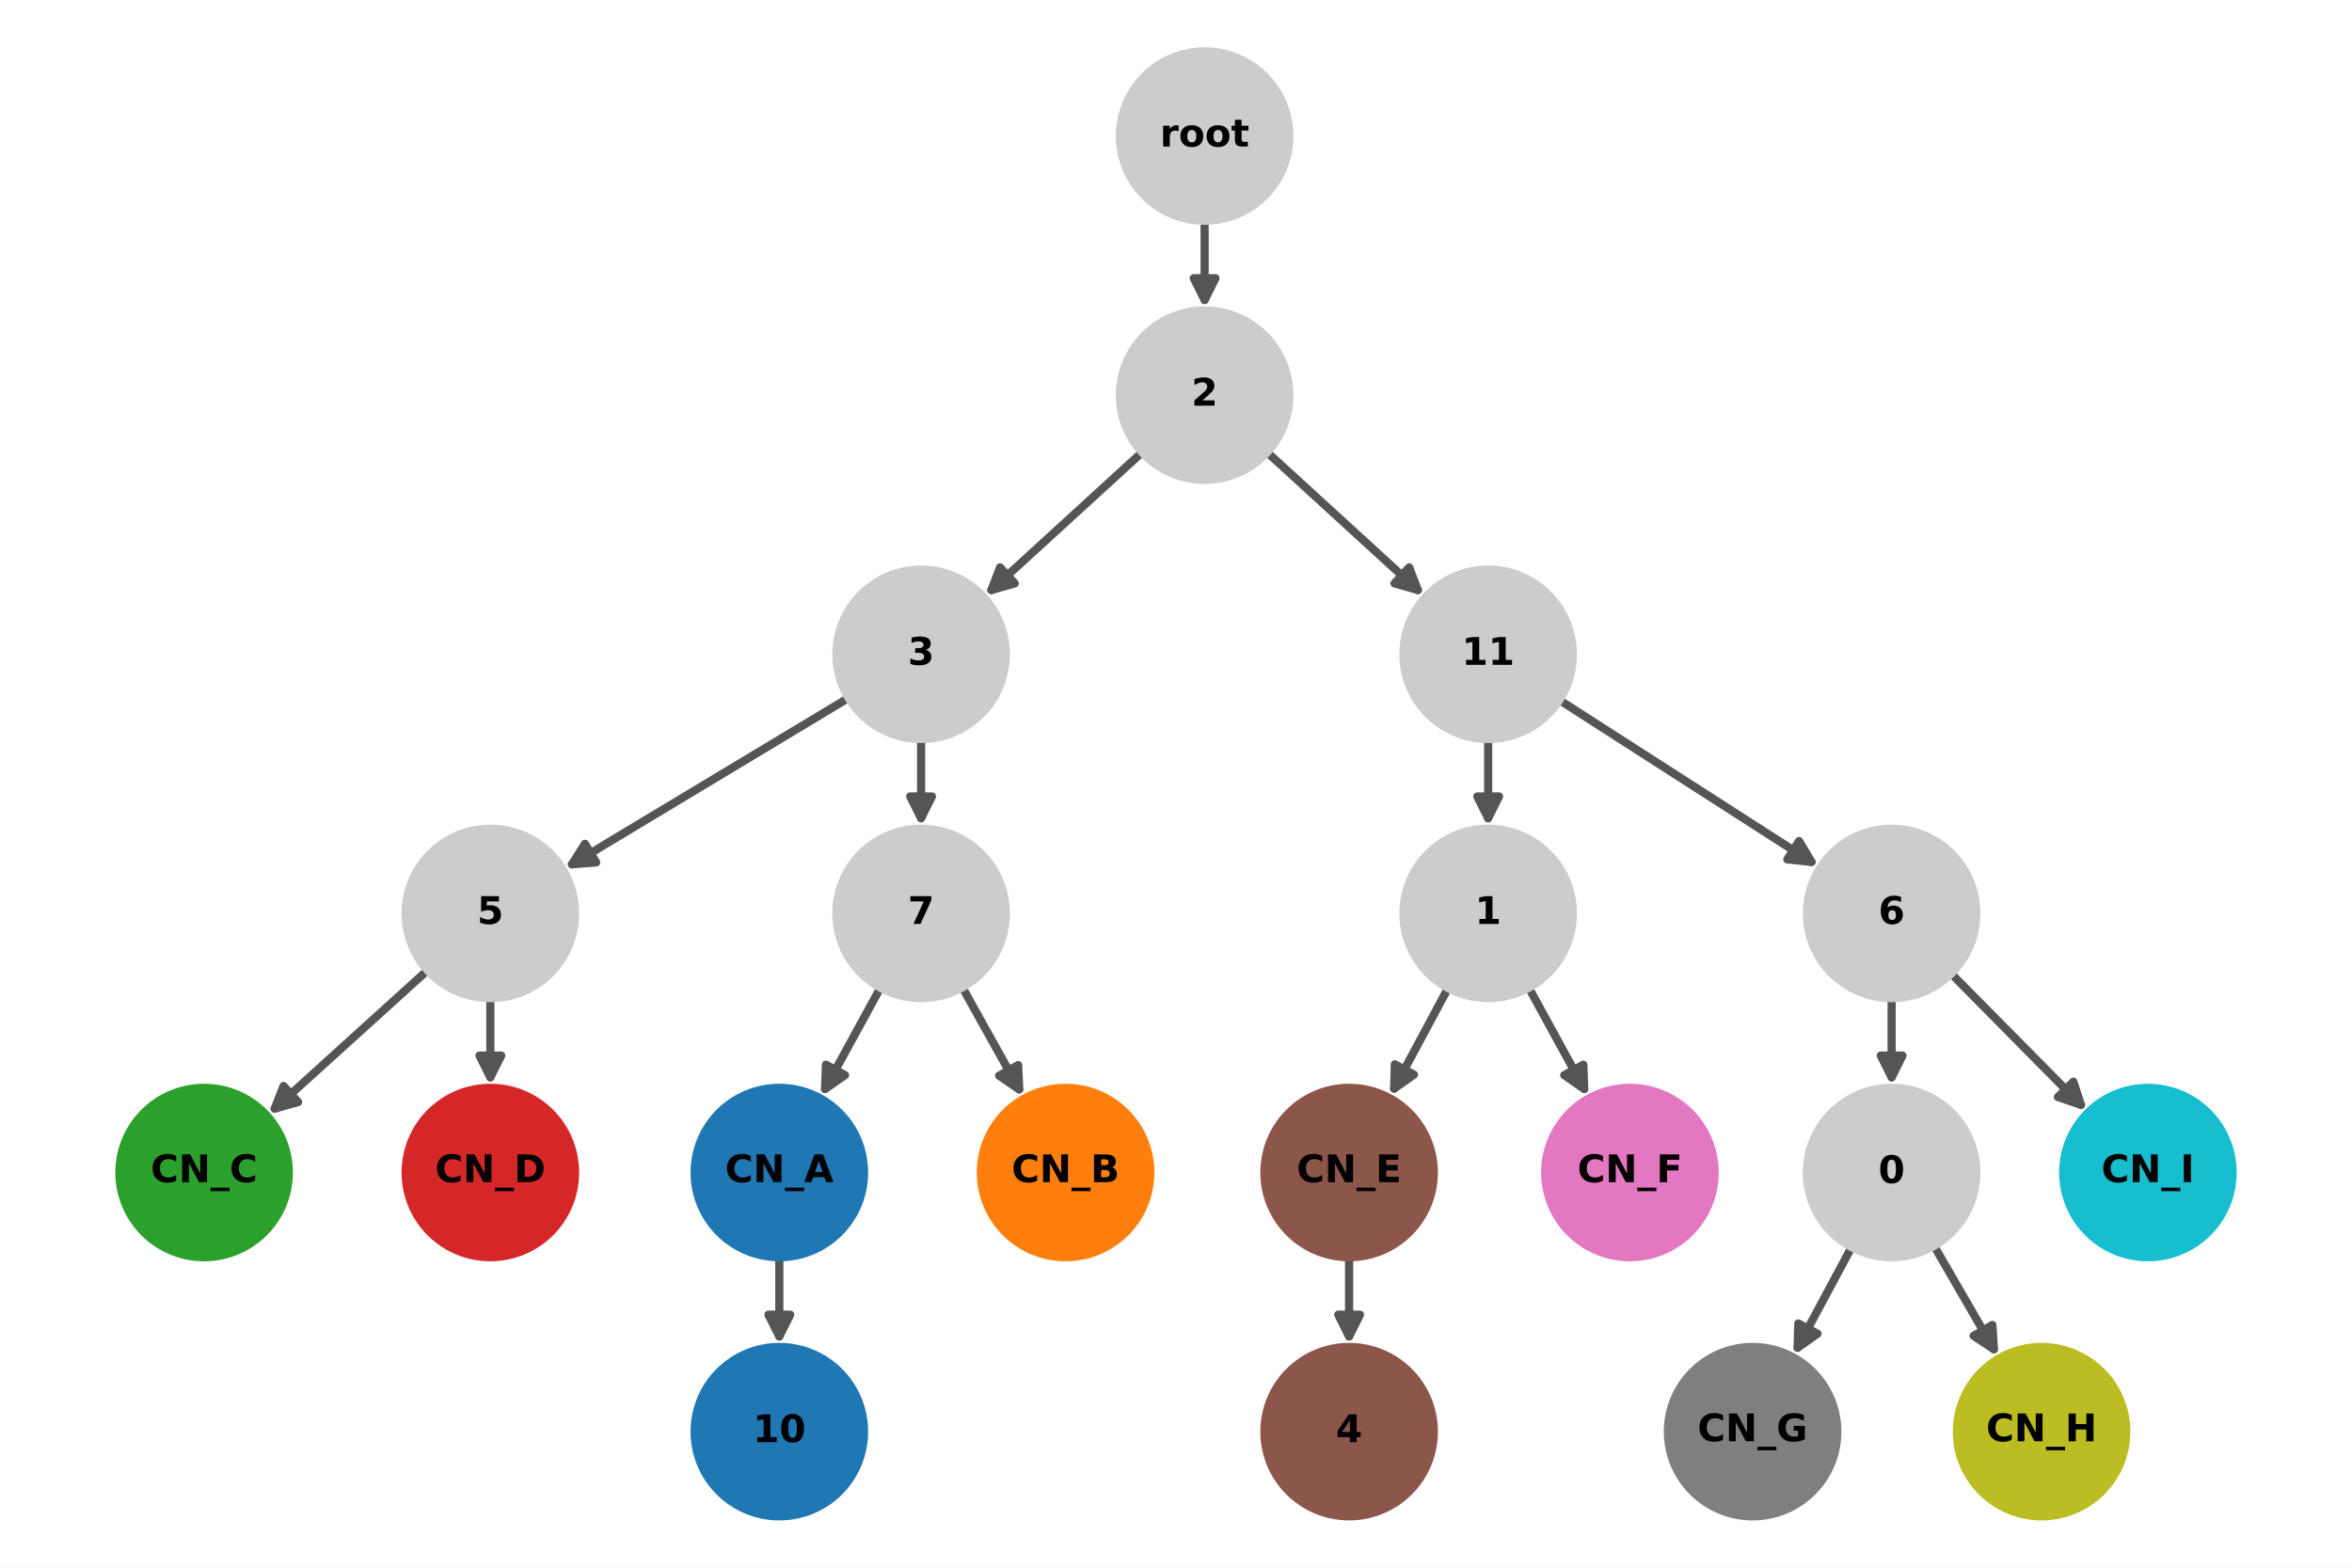
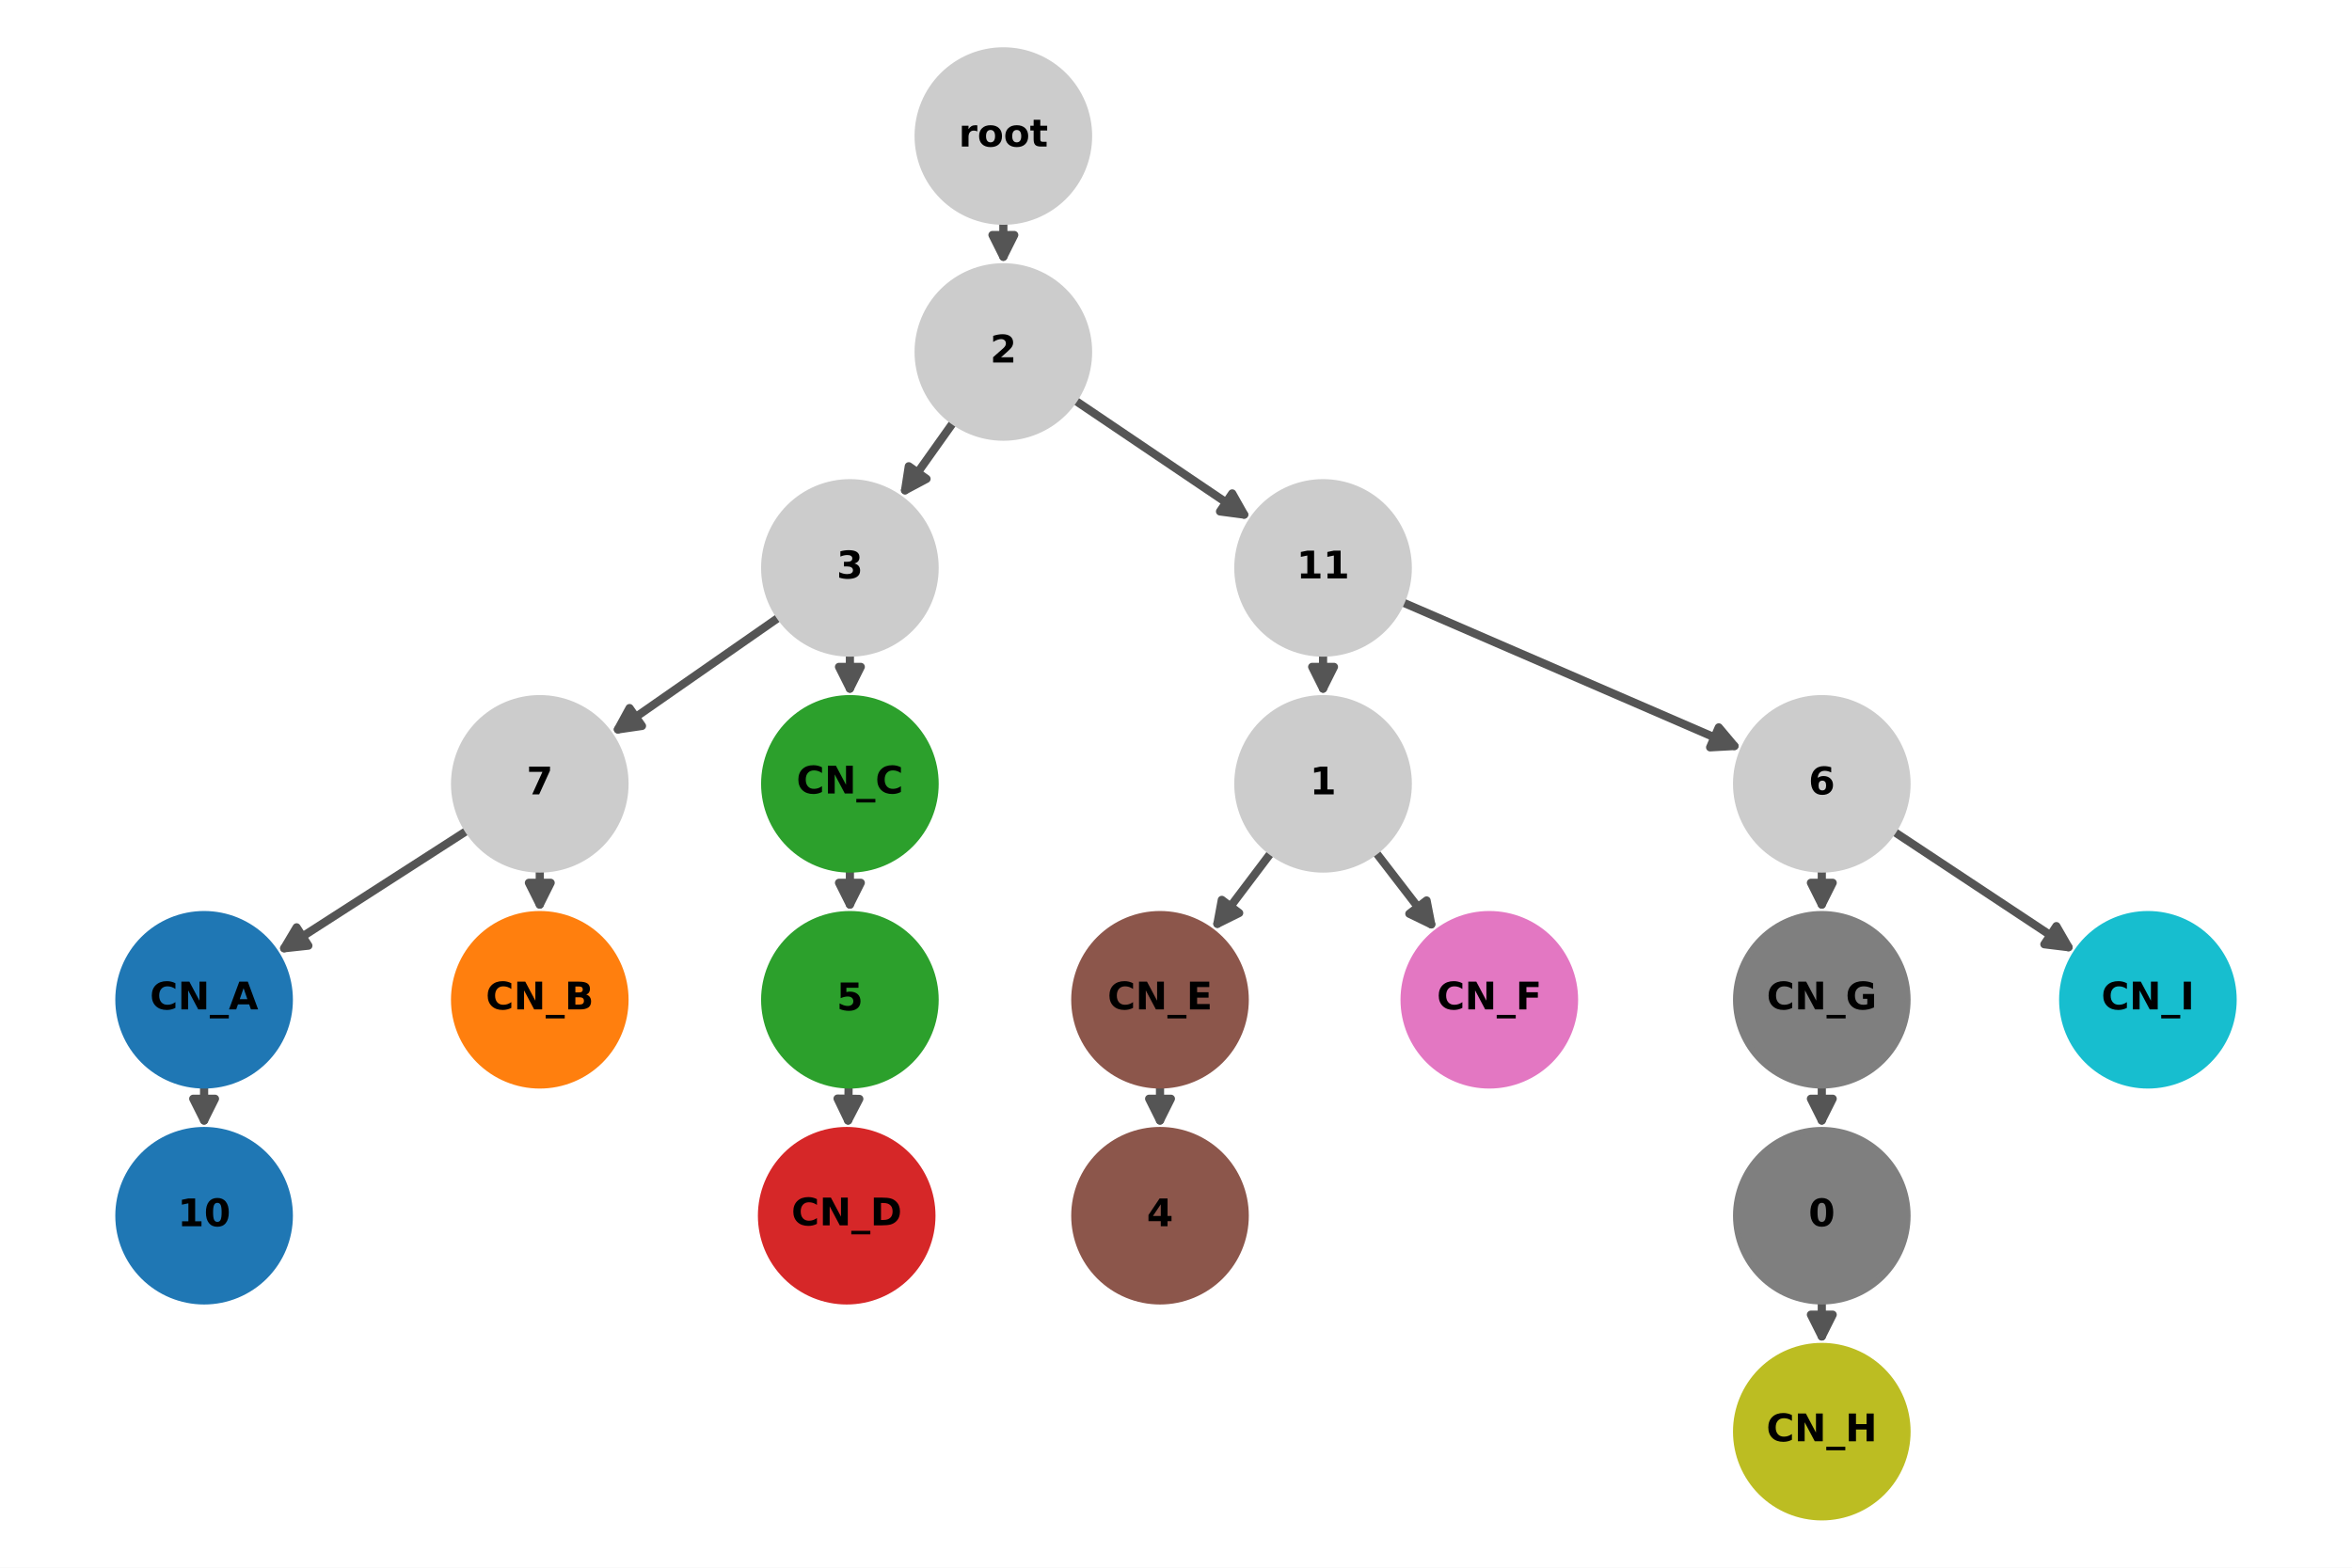
<svg xmlns="http://www.w3.org/2000/svg" xmlns:xlink="http://www.w3.org/1999/xlink" width="432pt" height="288pt" viewBox="0 0 432 288" version="1.1">
  <defs>
    <style type="text/css">*{stroke-linejoin: round; stroke-linecap: butt}</style>
  </defs>
  <g id="figure_1">
    <g id="patch_1">
      <path d="M 0 288  L 432 288  L 432 0  L 0 0  z " style="fill: #ffffff" />
    </g>
    <g id="axes_1">
      <g id="patch_2">
-         <path d="M 221.257 40.8  Q 221.257 48.794 221.257 55.11  " clip-path="url(#p1900abfa99)" style="fill: none; stroke: #555555; stroke-width: 1.5; stroke-linecap: round" />
-         <path d="M 223.257 51.11  L 221.257 55.11  L 219.257 51.11  z " clip-path="url(#p1900abfa99)" style="fill: #555555; stroke: #555555; stroke-width: 1.5; stroke-linecap: round" />
+         <path d="M 184.289 40.802  Q 184.289 44.826 184.289 47.172  " clip-path="url(#p6fdb63b51f)" style="fill: none; stroke: #555555; stroke-width: 1.5; stroke-linecap: round" />
+         <path d="M 186.289 43.172  L 184.289 47.172  L 182.289 43.172  z " clip-path="url(#p6fdb63b51f)" style="fill: #555555; stroke: #555555; stroke-width: 1.5; stroke-linecap: round" />
      </g>
      <g id="patch_3">
-         <path d="M 209.589 83.261  Q 195.219 96.397 182.087 108.401  " clip-path="url(#p1900abfa99)" style="fill: none; stroke: #555555; stroke-width: 1.5; stroke-linecap: round" />
-         <path d="M 186.388 107.178  L 182.087 108.401  L 183.69 104.226  z " clip-path="url(#p1900abfa99)" style="fill: #555555; stroke: #555555; stroke-width: 1.5; stroke-linecap: round" />
+         <path d="M 175.132 77.549  Q 170.197 84.495 166.233 90.073  " clip-path="url(#p6fdb63b51f)" style="fill: none; stroke: #555555; stroke-width: 1.5; stroke-linecap: round" />
+         <path d="M 170.18 87.971  L 166.233 90.073  L 166.92 85.654  z " clip-path="url(#p6fdb63b51f)" style="fill: #555555; stroke: #555555; stroke-width: 1.5; stroke-linecap: round" />
      </g>
      <g id="patch_4">
-         <path d="M 232.926 83.261  Q 247.296 96.397 260.428 108.401  " clip-path="url(#p1900abfa99)" style="fill: none; stroke: #555555; stroke-width: 1.5; stroke-linecap: round" />
-         <path d="M 258.825 104.226  L 260.428 108.401  L 256.126 107.178  z " clip-path="url(#p1900abfa99)" style="fill: #555555; stroke: #555555; stroke-width: 1.5; stroke-linecap: round" />
+         <path d="M 197.389 73.511  Q 213.649 84.495 228.52 94.541  " clip-path="url(#p6fdb63b51f)" style="fill: none; stroke: #555555; stroke-width: 1.5; stroke-linecap: round" />
+         <path d="M 226.325 90.645  L 228.52 94.541  L 224.086 93.959  z " clip-path="url(#p6fdb63b51f)" style="fill: #555555; stroke: #555555; stroke-width: 1.5; stroke-linecap: round" />
      </g>
      <g id="patch_5">
-         <path d="M 155.633 128.35  Q 129.622 144 105.048 158.786  " clip-path="url(#p1900abfa99)" style="fill: none; stroke: #555555; stroke-width: 1.5; stroke-linecap: round" />
-         <path d="M 109.506 158.438  L 105.048 158.786  L 107.444 155.01  z " clip-path="url(#p1900abfa99)" style="fill: #555555; stroke: #555555; stroke-width: 1.5; stroke-linecap: round" />
+         <path d="M 143.125 113.369  Q 127.621 124.167 113.493 134.006  " clip-path="url(#p6fdb63b51f)" style="fill: none; stroke: #555555; stroke-width: 1.5; stroke-linecap: round" />
+         <path d="M 117.918 133.361  L 113.493 134.006  L 115.632 130.079  z " clip-path="url(#p6fdb63b51f)" style="fill: #555555; stroke: #555555; stroke-width: 1.5; stroke-linecap: round" />
      </g>
      <g id="patch_6">
-         <path d="M 169.181 136.007  Q 169.181 144 169.181 150.317  " clip-path="url(#p1900abfa99)" style="fill: none; stroke: #555555; stroke-width: 1.5; stroke-linecap: round" />
-         <path d="M 171.181 146.317  L 169.181 150.317  L 167.181 146.317  z " clip-path="url(#p1900abfa99)" style="fill: #555555; stroke: #555555; stroke-width: 1.5; stroke-linecap: round" />
+         <path d="M 156.103 120.141  Q 156.103 124.165 156.103 126.511  " clip-path="url(#p6fdb63b51f)" style="fill: none; stroke: #555555; stroke-width: 1.5; stroke-linecap: round" />
+         <path d="M 158.103 122.511  L 156.103 126.511  L 154.103 122.511  z " clip-path="url(#p6fdb63b51f)" style="fill: #555555; stroke: #555555; stroke-width: 1.5; stroke-linecap: round" />
      </g>
      <g id="patch_7">
-         <path d="M 78.342 178.415  Q 63.776 191.604 50.453 203.666  " clip-path="url(#p1900abfa99)" style="fill: none; stroke: #555555; stroke-width: 1.5; stroke-linecap: round" />
-         <path d="M 54.76 202.464  L 50.453 203.666  L 52.076 199.499  z " clip-path="url(#p1900abfa99)" style="fill: #555555; stroke: #555555; stroke-width: 1.5; stroke-linecap: round" />
+         <path d="M 155.869 199.48  Q 155.809 203.504 155.774 205.85  " clip-path="url(#p6fdb63b51f)" style="fill: none; stroke: #555555; stroke-width: 1.5; stroke-linecap: round" />
+         <path d="M 157.833 201.88  L 155.774 205.85  L 153.834 201.821  z " clip-path="url(#p6fdb63b51f)" style="fill: #555555; stroke: #555555; stroke-width: 1.5; stroke-linecap: round" />
      </g>
      <g id="patch_8">
-         <path d="M 90.064 183.61  Q 90.064 191.604 90.064 197.92  " clip-path="url(#p1900abfa99)" style="fill: none; stroke: #555555; stroke-width: 1.5; stroke-linecap: round" />
-         <path d="M 92.064 193.92  L 90.064 197.92  L 88.064 193.92  z " clip-path="url(#p1900abfa99)" style="fill: #555555; stroke: #555555; stroke-width: 1.5; stroke-linecap: round" />
+         <path d="M 85.848 152.554  Q 68.316 163.834 52.195 174.206  " clip-path="url(#p6fdb63b51f)" style="fill: none; stroke: #555555; stroke-width: 1.5; stroke-linecap: round" />
+         <path d="M 56.641 173.724  L 52.195 174.206  L 54.477 170.36  z " clip-path="url(#p6fdb63b51f)" style="fill: #555555; stroke: #555555; stroke-width: 1.5; stroke-linecap: round" />
      </g>
      <g id="patch_9">
-         <path d="M 161.592 181.675  Q 156.161 191.604 151.535 200.062  " clip-path="url(#p1900abfa99)" style="fill: none; stroke: #555555; stroke-width: 1.5; stroke-linecap: round" />
-         <path d="M 155.209 197.513  L 151.535 200.062  L 151.699 195.593  z " clip-path="url(#p1900abfa99)" style="fill: #555555; stroke: #555555; stroke-width: 1.5; stroke-linecap: round" />
+         <path d="M 99.143 159.811  Q 99.143 163.834 99.143 166.181  " clip-path="url(#p6fdb63b51f)" style="fill: none; stroke: #555555; stroke-width: 1.5; stroke-linecap: round" />
+         <path d="M 101.143 162.181  L 99.143 166.181  L 97.143 162.181  z " clip-path="url(#p6fdb63b51f)" style="fill: #555555; stroke: #555555; stroke-width: 1.5; stroke-linecap: round" />
      </g>
      <g id="patch_10">
-         <path d="M 176.88 181.611  Q 182.451 191.605 187.206 200.133  " clip-path="url(#p1900abfa99)" style="fill: none; stroke: #555555; stroke-width: 1.5; stroke-linecap: round" />
-         <path d="M 187.005 195.666  L 187.206 200.133  L 183.511 197.613  z " clip-path="url(#p1900abfa99)" style="fill: #555555; stroke: #555555; stroke-width: 1.5; stroke-linecap: round" />
+         <path d="M 243.011 120.141  Q 243.011 124.165 243.011 126.511  " clip-path="url(#p6fdb63b51f)" style="fill: none; stroke: #555555; stroke-width: 1.5; stroke-linecap: round" />
+         <path d="M 245.011 122.511  L 243.011 126.511  L 241.011 122.511  z " clip-path="url(#p6fdb63b51f)" style="fill: #555555; stroke: #555555; stroke-width: 1.5; stroke-linecap: round" />
      </g>
      <g id="patch_11">
-         <path d="M 273.334 136.007  Q 273.334 144 273.334 150.317  " clip-path="url(#p1900abfa99)" style="fill: none; stroke: #555555; stroke-width: 1.5; stroke-linecap: round" />
-         <path d="M 275.334 146.317  L 273.334 150.317  L 271.334 146.317  z " clip-path="url(#p1900abfa99)" style="fill: #555555; stroke: #555555; stroke-width: 1.5; stroke-linecap: round" />
+         <path d="M 257.523 110.615  Q 288.815 124.166 318.568 137.05  " clip-path="url(#p6fdb63b51f)" style="fill: none; stroke: #555555; stroke-width: 1.5; stroke-linecap: round" />
+         <path d="M 315.692 133.626  L 318.568 137.05  L 314.103 137.296  z " clip-path="url(#p6fdb63b51f)" style="fill: #555555; stroke: #555555; stroke-width: 1.5; stroke-linecap: round" />
      </g>
      <g id="patch_12">
-         <path d="M 286.639 128.745  Q 310.389 144 332.727 158.349  " clip-path="url(#p1900abfa99)" style="fill: none; stroke: #555555; stroke-width: 1.5; stroke-linecap: round" />
-         <path d="M 330.443 154.505  L 332.727 158.349  L 328.281 157.87  z " clip-path="url(#p1900abfa99)" style="fill: #555555; stroke: #555555; stroke-width: 1.5; stroke-linecap: round" />
+         <path d="M 233.486 156.617  Q 228.037 163.834 223.599 169.713  " clip-path="url(#p6fdb63b51f)" style="fill: none; stroke: #555555; stroke-width: 1.5; stroke-linecap: round" />
+         <path d="M 227.605 167.726  L 223.599 169.713  L 224.413 165.315  z " clip-path="url(#p6fdb63b51f)" style="fill: #555555; stroke: #555555; stroke-width: 1.5; stroke-linecap: round" />
      </g>
      <g id="patch_13">
-         <path d="M 265.86 181.733  Q 260.565 191.604 256.062 199.997  " clip-path="url(#p1900abfa99)" style="fill: none; stroke: #555555; stroke-width: 1.5; stroke-linecap: round" />
-         <path d="M 259.715 197.418  L 256.062 199.997  L 256.191 195.527  z " clip-path="url(#p1900abfa99)" style="fill: #555555; stroke: #555555; stroke-width: 1.5; stroke-linecap: round" />
+         <path d="M 252.656 156.53  Q 258.28 163.837 262.881 169.814  " clip-path="url(#p6fdb63b51f)" style="fill: none; stroke: #555555; stroke-width: 1.5; stroke-linecap: round" />
+         <path d="M 262.026 165.425  L 262.881 169.814  L 258.856 167.864  z " clip-path="url(#p6fdb63b51f)" style="fill: #555555; stroke: #555555; stroke-width: 1.5; stroke-linecap: round" />
      </g>
      <g id="patch_14">
-         <path d="M 280.923 181.675  Q 286.354 191.604 290.98 200.062  " clip-path="url(#p1900abfa99)" style="fill: none; stroke: #555555; stroke-width: 1.5; stroke-linecap: round" />
-         <path d="M 290.815 195.593  L 290.98 200.062  L 287.306 197.513  z " clip-path="url(#p1900abfa99)" style="fill: #555555; stroke: #555555; stroke-width: 1.5; stroke-linecap: round" />
+         <path d="M 334.616 159.811  Q 334.616 163.834 334.616 166.181  " clip-path="url(#p6fdb63b51f)" style="fill: none; stroke: #555555; stroke-width: 1.5; stroke-linecap: round" />
+         <path d="M 336.616 162.181  L 334.616 166.181  L 332.616 162.181  z " clip-path="url(#p6fdb63b51f)" style="fill: #555555; stroke: #555555; stroke-width: 1.5; stroke-linecap: round" />
      </g>
      <g id="patch_15">
-         <path d="M 347.443 183.61  Q 347.443 191.604 347.443 197.92  " clip-path="url(#p1900abfa99)" style="fill: none; stroke: #555555; stroke-width: 1.5; stroke-linecap: round" />
-         <path d="M 349.443 193.92  L 347.443 197.92  L 345.443 193.92  z " clip-path="url(#p1900abfa99)" style="fill: #555555; stroke: #555555; stroke-width: 1.5; stroke-linecap: round" />
+         <path d="M 347.795 152.729  Q 364.563 163.834 379.932 174.013  " clip-path="url(#p6fdb63b51f)" style="fill: none; stroke: #555555; stroke-width: 1.5; stroke-linecap: round" />
+         <path d="M 377.702 170.137  L 379.932 174.013  L 375.493 173.472  z " clip-path="url(#p6fdb63b51f)" style="fill: #555555; stroke: #555555; stroke-width: 1.5; stroke-linecap: round" />
      </g>
      <g id="patch_16">
-         <path d="M 358.558 179.043  Q 370.978 191.603 382.218 202.971  " clip-path="url(#p1900abfa99)" style="fill: none; stroke: #555555; stroke-width: 1.5; stroke-linecap: round" />
-         <path d="M 380.828 198.721  L 382.218 202.971  L 377.984 201.533  z " clip-path="url(#p1900abfa99)" style="fill: #555555; stroke: #555555; stroke-width: 1.5; stroke-linecap: round" />
+         <path d="M 334.616 239.149  Q 334.616 243.173 334.616 245.52  " clip-path="url(#p6fdb63b51f)" style="fill: none; stroke: #555555; stroke-width: 1.5; stroke-linecap: round" />
+         <path d="M 336.616 241.52  L 334.616 245.52  L 332.616 241.52  z " clip-path="url(#p6fdb63b51f)" style="fill: #555555; stroke: #555555; stroke-width: 1.5; stroke-linecap: round" />
      </g>
      <g id="patch_17">
-         <path d="M 339.969 229.337  Q 334.674 239.208 330.171 247.601  " clip-path="url(#p1900abfa99)" style="fill: none; stroke: #555555; stroke-width: 1.5; stroke-linecap: round" />
-         <path d="M 333.825 245.021  L 330.171 247.601  L 330.3 243.13  z " clip-path="url(#p1900abfa99)" style="fill: #555555; stroke: #555555; stroke-width: 1.5; stroke-linecap: round" />
+         <path d="M 37.488 199.48  Q 37.488 203.504 37.488 205.85  " clip-path="url(#p6fdb63b51f)" style="fill: none; stroke: #555555; stroke-width: 1.5; stroke-linecap: round" />
+         <path d="M 39.488 201.85  L 37.488 205.85  L 35.488 201.85  z " clip-path="url(#p6fdb63b51f)" style="fill: #555555; stroke: #555555; stroke-width: 1.5; stroke-linecap: round" />
      </g>
      <g id="patch_18">
-         <path d="M 355.362 229.093  Q 361.215 239.209 366.228 247.874  " clip-path="url(#p1900abfa99)" style="fill: none; stroke: #555555; stroke-width: 1.5; stroke-linecap: round" />
-         <path d="M 365.956 243.41  L 366.228 247.874  L 362.493 245.413  z " clip-path="url(#p1900abfa99)" style="fill: #555555; stroke: #555555; stroke-width: 1.5; stroke-linecap: round" />
+         <path d="M 156.103 159.811  Q 156.103 163.834 156.103 166.181  " clip-path="url(#p6fdb63b51f)" style="fill: none; stroke: #555555; stroke-width: 1.5; stroke-linecap: round" />
+         <path d="M 158.103 162.181  L 156.103 166.181  L 154.103 162.181  z " clip-path="url(#p6fdb63b51f)" style="fill: #555555; stroke: #555555; stroke-width: 1.5; stroke-linecap: round" />
      </g>
      <g id="patch_19">
-         <path d="M 143.142 231.214  Q 143.142 239.207 143.142 245.523  " clip-path="url(#p1900abfa99)" style="fill: none; stroke: #555555; stroke-width: 1.5; stroke-linecap: round" />
-         <path d="M 145.142 241.523  L 143.142 245.523  L 141.142 241.523  z " clip-path="url(#p1900abfa99)" style="fill: #555555; stroke: #555555; stroke-width: 1.5; stroke-linecap: round" />
+         <path d="M 213.063 199.48  Q 213.063 203.504 213.063 205.85  " clip-path="url(#p6fdb63b51f)" style="fill: none; stroke: #555555; stroke-width: 1.5; stroke-linecap: round" />
+         <path d="M 215.063 201.85  L 213.063 205.85  L 211.063 201.85  z " clip-path="url(#p6fdb63b51f)" style="fill: #555555; stroke: #555555; stroke-width: 1.5; stroke-linecap: round" />
      </g>
      <g id="patch_20">
-         <path d="M 247.796 231.214  Q 247.796 239.207 247.796 245.523  " clip-path="url(#p1900abfa99)" style="fill: none; stroke: #555555; stroke-width: 1.5; stroke-linecap: round" />
-         <path d="M 249.796 241.523  L 247.796 245.523  L 245.796 241.523  z " clip-path="url(#p1900abfa99)" style="fill: #555555; stroke: #555555; stroke-width: 1.5; stroke-linecap: round" />
+         <path d="M 334.616 199.48  Q 334.616 203.504 334.616 205.85  " clip-path="url(#p6fdb63b51f)" style="fill: none; stroke: #555555; stroke-width: 1.5; stroke-linecap: round" />
+         <path d="M 336.616 201.85  L 334.616 205.85  L 332.616 201.85  z " clip-path="url(#p6fdb63b51f)" style="fill: #555555; stroke: #555555; stroke-width: 1.5; stroke-linecap: round" />
      </g>
      <g id="PathCollection_1">
        <defs>
-           <path id="C0_0_61358e6ee1" d="M 0 15.811  C 4.193 15.811 8.215 14.145 11.18 11.18  C 14.145 8.215 15.811 4.193 15.811 -0  C 15.811 -4.193 14.145 -8.215 11.18 -11.18  C 8.215 -14.145 4.193 -15.811 0 -15.811  C -4.193 -15.811 -8.215 -14.145 -11.18 -11.18  C -14.145 -8.215 -15.811 -4.193 -15.811 0  C -15.811 4.193 -14.145 8.215 -11.18 11.18  C -8.215 14.145 -4.193 15.811 0 15.811  z " />
+           <path id="C0_0_02a4dedff5" d="M 0 15.811  C 4.193 15.811 8.215 14.145 11.18 11.18  C 14.145 8.215 15.811 4.193 15.811 -0  C 15.811 -4.193 14.145 -8.215 11.18 -11.18  C 8.215 -14.145 4.193 -15.811 0 -15.811  C -4.193 -15.811 -8.215 -14.145 -11.18 -11.18  C -14.145 -8.215 -15.811 -4.193 -15.811 0  C -15.811 4.193 -14.145 8.215 -11.18 11.18  C -8.215 14.145 -4.193 15.811 0 15.811  z " />
        </defs>
-         <g clip-path="url(#p1900abfa99)">
-           <use xlink:href="#C0_0_61358e6ee1" x="221.257" y="24.992" style="fill: #cccccc; stroke: #cccccc" />
-         </g>
-         <g clip-path="url(#p1900abfa99)">
-           <use xlink:href="#C0_0_61358e6ee1" x="221.257" y="72.595" style="fill: #cccccc; stroke: #cccccc" />
-         </g>
-         <g clip-path="url(#p1900abfa99)">
-           <use xlink:href="#C0_0_61358e6ee1" x="169.181" y="120.198" style="fill: #cccccc; stroke: #cccccc" />
-         </g>
-         <g clip-path="url(#p1900abfa99)">
-           <use xlink:href="#C0_0_61358e6ee1" x="90.064" y="167.802" style="fill: #cccccc; stroke: #cccccc" />
-         </g>
-         <g clip-path="url(#p1900abfa99)">
-           <use xlink:href="#C0_0_61358e6ee1" x="169.181" y="167.802" style="fill: #cccccc; stroke: #cccccc" />
-         </g>
-         <g clip-path="url(#p1900abfa99)">
-           <use xlink:href="#C0_0_61358e6ee1" x="143.142" y="263.008" style="fill: #1f77b4; stroke: #1f77b4" />
-         </g>
-         <g clip-path="url(#p1900abfa99)">
-           <use xlink:href="#C0_0_61358e6ee1" x="273.334" y="120.198" style="fill: #cccccc; stroke: #cccccc" />
-         </g>
-         <g clip-path="url(#p1900abfa99)">
-           <use xlink:href="#C0_0_61358e6ee1" x="273.334" y="167.802" style="fill: #cccccc; stroke: #cccccc" />
-         </g>
-         <g clip-path="url(#p1900abfa99)">
-           <use xlink:href="#C0_0_61358e6ee1" x="247.796" y="263.008" style="fill: #8c564b; stroke: #8c564b" />
-         </g>
-         <g clip-path="url(#p1900abfa99)">
-           <use xlink:href="#C0_0_61358e6ee1" x="347.443" y="167.802" style="fill: #cccccc; stroke: #cccccc" />
-         </g>
-         <g clip-path="url(#p1900abfa99)">
-           <use xlink:href="#C0_0_61358e6ee1" x="347.443" y="215.405" style="fill: #cccccc; stroke: #cccccc" />
-         </g>
-         <g clip-path="url(#p1900abfa99)">
-           <use xlink:href="#C0_0_61358e6ee1" x="143.142" y="215.405" style="fill: #1f77b4; stroke: #1f77b4" />
-         </g>
-         <g clip-path="url(#p1900abfa99)">
-           <use xlink:href="#C0_0_61358e6ee1" x="195.72" y="215.405" style="fill: #ff7f0e; stroke: #ff7f0e" />
-         </g>
-         <g clip-path="url(#p1900abfa99)">
-           <use xlink:href="#C0_0_61358e6ee1" x="37.488" y="215.405" style="fill: #2ca02c; stroke: #2ca02c" />
-         </g>
-         <g clip-path="url(#p1900abfa99)">
-           <use xlink:href="#C0_0_61358e6ee1" x="90.064" y="215.405" style="fill: #d62728; stroke: #d62728" />
-         </g>
-         <g clip-path="url(#p1900abfa99)">
-           <use xlink:href="#C0_0_61358e6ee1" x="247.796" y="215.405" style="fill: #8c564b; stroke: #8c564b" />
-         </g>
-         <g clip-path="url(#p1900abfa99)">
-           <use xlink:href="#C0_0_61358e6ee1" x="299.372" y="215.405" style="fill: #e377c2; stroke: #e377c2" />
-         </g>
-         <g clip-path="url(#p1900abfa99)">
-           <use xlink:href="#C0_0_61358e6ee1" x="321.905" y="263.008" style="fill: #7f7f7f; stroke: #7f7f7f" />
-         </g>
-         <g clip-path="url(#p1900abfa99)">
-           <use xlink:href="#C0_0_61358e6ee1" x="374.984" y="263.008" style="fill: #bcbd22; stroke: #bcbd22" />
-         </g>
-         <g clip-path="url(#p1900abfa99)">
-           <use xlink:href="#C0_0_61358e6ee1" x="394.512" y="215.405" style="fill: #17becf; stroke: #17becf" />
+         <g clip-path="url(#p6fdb63b51f)">
+           <use xlink:href="#C0_0_02a4dedff5" x="184.289" y="24.992" style="fill: #cccccc; stroke: #cccccc" />
+         </g>
+         <g clip-path="url(#p6fdb63b51f)">
+           <use xlink:href="#C0_0_02a4dedff5" x="184.289" y="64.661" style="fill: #cccccc; stroke: #cccccc" />
+         </g>
+         <g clip-path="url(#p6fdb63b51f)">
+           <use xlink:href="#C0_0_02a4dedff5" x="156.103" y="104.331" style="fill: #cccccc; stroke: #cccccc" />
+         </g>
+         <g clip-path="url(#p6fdb63b51f)">
+           <use xlink:href="#C0_0_02a4dedff5" x="156.103" y="183.669" style="fill: #2ca02c; stroke: #2ca02c" />
+         </g>
+         <g clip-path="url(#p6fdb63b51f)">
+           <use xlink:href="#C0_0_02a4dedff5" x="99.143" y="144" style="fill: #cccccc; stroke: #cccccc" />
+         </g>
+         <g clip-path="url(#p6fdb63b51f)">
+           <use xlink:href="#C0_0_02a4dedff5" x="37.488" y="223.339" style="fill: #1f77b4; stroke: #1f77b4" />
+         </g>
+         <g clip-path="url(#p6fdb63b51f)">
+           <use xlink:href="#C0_0_02a4dedff5" x="243.011" y="104.331" style="fill: #cccccc; stroke: #cccccc" />
+         </g>
+         <g clip-path="url(#p6fdb63b51f)">
+           <use xlink:href="#C0_0_02a4dedff5" x="243.011" y="144" style="fill: #cccccc; stroke: #cccccc" />
+         </g>
+         <g clip-path="url(#p6fdb63b51f)">
+           <use xlink:href="#C0_0_02a4dedff5" x="213.063" y="223.339" style="fill: #8c564b; stroke: #8c564b" />
+         </g>
+         <g clip-path="url(#p6fdb63b51f)">
+           <use xlink:href="#C0_0_02a4dedff5" x="334.616" y="144" style="fill: #cccccc; stroke: #cccccc" />
+         </g>
+         <g clip-path="url(#p6fdb63b51f)">
+           <use xlink:href="#C0_0_02a4dedff5" x="334.616" y="223.339" style="fill: #7f7f7f; stroke: #7f7f7f" />
+         </g>
+         <g clip-path="url(#p6fdb63b51f)">
+           <use xlink:href="#C0_0_02a4dedff5" x="37.488" y="183.669" style="fill: #1f77b4; stroke: #1f77b4" />
+         </g>
+         <g clip-path="url(#p6fdb63b51f)">
+           <use xlink:href="#C0_0_02a4dedff5" x="99.143" y="183.669" style="fill: #ff7f0e; stroke: #ff7f0e" />
+         </g>
+         <g clip-path="url(#p6fdb63b51f)">
+           <use xlink:href="#C0_0_02a4dedff5" x="156.103" y="144" style="fill: #2ca02c; stroke: #2ca02c" />
+         </g>
+         <g clip-path="url(#p6fdb63b51f)">
+           <use xlink:href="#C0_0_02a4dedff5" x="155.516" y="223.339" style="fill: #d62728; stroke: #d62728" />
+         </g>
+         <g clip-path="url(#p6fdb63b51f)">
+           <use xlink:href="#C0_0_02a4dedff5" x="213.063" y="183.669" style="fill: #8c564b; stroke: #8c564b" />
+         </g>
+         <g clip-path="url(#p6fdb63b51f)">
+           <use xlink:href="#C0_0_02a4dedff5" x="273.546" y="183.669" style="fill: #e377c2; stroke: #e377c2" />
+         </g>
+         <g clip-path="url(#p6fdb63b51f)">
+           <use xlink:href="#C0_0_02a4dedff5" x="334.616" y="183.669" style="fill: #7f7f7f; stroke: #7f7f7f" />
+         </g>
+         <g clip-path="url(#p6fdb63b51f)">
+           <use xlink:href="#C0_0_02a4dedff5" x="334.616" y="263.008" style="fill: #bcbd22; stroke: #bcbd22" />
+         </g>
+         <g clip-path="url(#p6fdb63b51f)">
+           <use xlink:href="#C0_0_02a4dedff5" x="394.512" y="183.669" style="fill: #17becf; stroke: #17becf" />
        </g>
      </g>
      <g id="text_1">
-         <g clip-path="url(#p1900abfa99)">
-           <g transform="translate(213.0492 26.9233) scale(0.07 -0.07)">
+         <g clip-path="url(#p6fdb63b51f)">
+           <g transform="translate(176.0811 26.9233) scale(0.07 -0.07)">
            <defs>
              <path id="DejaVuSans-Bold-72" d="M 3138 2547  Q 2991 2616 2845 2648  Q 2700 2681 2553 2681  Q 2122 2681 1889 2404  Q 1656 2128 1656 1613  L 1656 0  L 538 0  L 538 3500  L 1656 3500  L 1656 2925  Q 1872 3269 2151 3426  Q 2431 3584 2822 3584  Q 2878 3584 2943 3579  Q 3009 3575 3134 3559  L 3138 2547  z " transform="scale(0.015625)" />
              <path id="DejaVuSans-Bold-6f" d="M 2203 2784  Q 1831 2784 1636 2517  Q 1441 2250 1441 1747  Q 1441 1244 1636 976  Q 1831 709 2203 709  Q 2569 709 2762 976  Q 2956 1244 2956 1747  Q 2956 2250 2762 2517  Q 2569 2784 2203 2784  z M 2203 3584  Q 3106 3584 3614 3096  Q 4122 2609 4122 1747  Q 4122 884 3614 396  Q 3106 -91 2203 -91  Q 1297 -91 786 396  Q 275 884 275 1747  Q 275 2609 786 3096  Q 1297 3584 2203 3584  z " transform="scale(0.015625)" />
              <path id="DejaVuSans-Bold-74" d="M 1759 4494  L 1759 3500  L 2913 3500  L 2913 2700  L 1759 2700  L 1759 1216  Q 1759 972 1856 886  Q 1953 800 2241 800  L 2816 800  L 2816 0  L 1856 0  Q 1194 0 917 276  Q 641 553 641 1216  L 641 2700  L 84 2700  L 84 3500  L 641 3500  L 641 4494  L 1759 4494  z " transform="scale(0.015625)" />
            </defs>
            <use xlink:href="#DejaVuSans-Bold-72" />
            <use xlink:href="#DejaVuSans-Bold-6f" transform="translate(49.31641 0)" />
            <use xlink:href="#DejaVuSans-Bold-6f" transform="translate(118.0176 0)" />
            <use xlink:href="#DejaVuSans-Bold-74" transform="translate(186.7188 0)" />
          </g>
        </g>
      </g>
      <g id="text_2">
-         <g clip-path="url(#p1900abfa99)">
-           <g transform="translate(218.822 74.5266) scale(0.07 -0.07)">
+         <g clip-path="url(#p6fdb63b51f)">
+           <g transform="translate(181.8539 66.59272) scale(0.07 -0.07)">
            <defs>
              <path id="DejaVuSans-Bold-32" d="M 1844 884  L 3897 884  L 3897 0  L 506 0  L 506 884  L 2209 2388  Q 2438 2594 2547 2791  Q 2656 2988 2656 3200  Q 2656 3528 2436 3728  Q 2216 3928 1850 3928  Q 1569 3928 1234 3808  Q 900 3688 519 3450  L 519 4475  Q 925 4609 1322 4679  Q 1719 4750 2100 4750  Q 2938 4750 3402 4381  Q 3866 4013 3866 3353  Q 3866 2972 3669 2642  Q 3472 2313 2841 1759  L 1844 884  z " transform="scale(0.015625)" />
            </defs>
            <use xlink:href="#DejaVuSans-Bold-32" />
          </g>
        </g>
      </g>
      <g id="text_3">
-         <g clip-path="url(#p1900abfa99)">
-           <g transform="translate(166.7453 122.1299) scale(0.07 -0.07)">
+         <g clip-path="url(#p6fdb63b51f)">
+           <g transform="translate(153.6676 106.2621) scale(0.07 -0.07)">
            <defs>
              <path id="DejaVuSans-Bold-33" d="M 2981 2516  Q 3453 2394 3698 2092  Q 3944 1791 3944 1325  Q 3944 631 3412 270  Q 2881 -91 1863 -91  Q 1503 -91 1142 -33  Q 781 25 428 141  L 428 1069  Q 766 900 1098 814  Q 1431 728 1753 728  Q 2231 728 2486 893  Q 2741 1059 2741 1369  Q 2741 1688 2480 1852  Q 2219 2016 1709 2016  L 1228 2016  L 1228 2791  L 1734 2791  Q 2188 2791 2409 2933  Q 2631 3075 2631 3366  Q 2631 3634 2415 3781  Q 2200 3928 1806 3928  Q 1516 3928 1219 3862  Q 922 3797 628 3669  L 628 4550  Q 984 4650 1334 4700  Q 1684 4750 2022 4750  Q 2931 4750 3382 4451  Q 3834 4153 3834 3553  Q 3834 3144 3618 2883  Q 3403 2622 2981 2516  z " transform="scale(0.015625)" />
            </defs>
            <use xlink:href="#DejaVuSans-Bold-33" />
          </g>
        </g>
      </g>
      <g id="text_4">
-         <g clip-path="url(#p1900abfa99)">
-           <g transform="translate(87.6288 169.7332) scale(0.07 -0.07)">
+         <g clip-path="url(#p6fdb63b51f)">
+           <g transform="translate(153.6676 185.601) scale(0.07 -0.07)">
            <defs>
              <path id="DejaVuSans-Bold-35" d="M 678 4666  L 3669 4666  L 3669 3781  L 1638 3781  L 1638 3059  Q 1775 3097 1914 3117  Q 2053 3138 2203 3138  Q 3056 3138 3531 2711  Q 4006 2284 4006 1522  Q 4006 766 3489 337  Q 2972 -91 2053 -91  Q 1656 -91 1267 -14  Q 878 63 494 219  L 494 1166  Q 875 947 1217 837  Q 1559 728 1863 728  Q 2300 728 2551 942  Q 2803 1156 2803 1522  Q 2803 1891 2551 2103  Q 2300 2316 1863 2316  Q 1603 2316 1309 2248  Q 1016 2181 678 2041  L 678 4666  z " transform="scale(0.015625)" />
            </defs>
            <use xlink:href="#DejaVuSans-Bold-35" />
          </g>
        </g>
      </g>
      <g id="text_5">
-         <g clip-path="url(#p1900abfa99)">
-           <g transform="translate(166.7453 169.7332) scale(0.07 -0.07)">
+         <g clip-path="url(#p6fdb63b51f)">
+           <g transform="translate(96.70767 145.9316) scale(0.07 -0.07)">
            <defs>
              <path id="DejaVuSans-Bold-37" d="M 428 4666  L 3944 4666  L 3944 3988  L 2125 0  L 953 0  L 2675 3781  L 428 3781  L 428 4666  z " transform="scale(0.015625)" />
            </defs>
            <use xlink:href="#DejaVuSans-Bold-37" />
          </g>
        </g>
      </g>
      <g id="text_6">
-         <g clip-path="url(#p1900abfa99)">
-           <g transform="translate(138.2717 264.9398) scale(0.07 -0.07)">
+         <g clip-path="url(#p6fdb63b51f)">
+           <g transform="translate(32.61713 225.2704) scale(0.07 -0.07)">
            <defs>
              <path id="DejaVuSans-Bold-31" d="M 750 831  L 1813 831  L 1813 3847  L 722 3622  L 722 4441  L 1806 4666  L 2950 4666  L 2950 831  L 4013 831  L 4013 0  L 750 0  L 750 831  z " transform="scale(0.015625)" />
              <path id="DejaVuSans-Bold-30" d="M 2944 2338  Q 2944 3213 2780 3570  Q 2616 3928 2228 3928  Q 1841 3928 1675 3570  Q 1509 3213 1509 2338  Q 1509 1453 1675 1090  Q 1841 728 2228 728  Q 2613 728 2778 1090  Q 2944 1453 2944 2338  z M 4147 2328  Q 4147 1169 3647 539  Q 3147 -91 2228 -91  Q 1306 -91 806 539  Q 306 1169 306 2328  Q 306 3491 806 4120  Q 1306 4750 2228 4750  Q 3147 4750 3647 4120  Q 4147 3491 4147 2328  z " transform="scale(0.015625)" />
            </defs>
            <use xlink:href="#DejaVuSans-Bold-31" />
            <use xlink:href="#DejaVuSans-Bold-30" transform="translate(69.58008 0)" />
          </g>
        </g>
      </g>
      <g id="text_7">
-         <g clip-path="url(#p1900abfa99)">
-           <g transform="translate(268.4635 122.1299) scale(0.07 -0.07)">
+         <g clip-path="url(#p6fdb63b51f)">
+           <g transform="translate(238.1403 106.2621) scale(0.07 -0.07)">
            <use xlink:href="#DejaVuSans-Bold-31" />
            <use xlink:href="#DejaVuSans-Bold-31" transform="translate(69.58008 0)" />
          </g>
        </g>
      </g>
      <g id="text_8">
-         <g clip-path="url(#p1900abfa99)">
-           <g transform="translate(270.8987 169.7332) scale(0.07 -0.07)">
+         <g clip-path="url(#p6fdb63b51f)">
+           <g transform="translate(240.5755 145.9316) scale(0.07 -0.07)">
            <use xlink:href="#DejaVuSans-Bold-31" />
          </g>
        </g>
      </g>
      <g id="text_9">
-         <g clip-path="url(#p1900abfa99)">
-           <g transform="translate(245.3611 264.9398) scale(0.07 -0.07)">
+         <g clip-path="url(#p6fdb63b51f)">
+           <g transform="translate(210.6275 225.2704) scale(0.07 -0.07)">
            <defs>
              <path id="DejaVuSans-Bold-34" d="M 2356 3675  L 1038 1722  L 2356 1722  L 2356 3675  z M 2156 4666  L 3494 4666  L 3494 1722  L 4159 1722  L 4159 850  L 3494 850  L 3494 0  L 2356 0  L 2356 850  L 288 850  L 288 1881  L 2156 4666  z " transform="scale(0.015625)" />
            </defs>
            <use xlink:href="#DejaVuSans-Bold-34" />
          </g>
        </g>
      </g>
      <g id="text_10">
-         <g clip-path="url(#p1900abfa99)">
-           <g transform="translate(345.0078 169.7332) scale(0.07 -0.07)">
+         <g clip-path="url(#p6fdb63b51f)">
+           <g transform="translate(332.1812 145.9316) scale(0.07 -0.07)">
            <defs>
              <path id="DejaVuSans-Bold-36" d="M 2316 2303  Q 2000 2303 1842 2098  Q 1684 1894 1684 1484  Q 1684 1075 1842 870  Q 2000 666 2316 666  Q 2634 666 2792 870  Q 2950 1075 2950 1484  Q 2950 1894 2792 2098  Q 2634 2303 2316 2303  z M 3803 4544  L 3803 3681  Q 3506 3822 3243 3889  Q 2981 3956 2731 3956  Q 2194 3956 1894 3657  Q 1594 3359 1544 2772  Q 1750 2925 1990 3001  Q 2231 3078 2516 3078  Q 3231 3078 3670 2659  Q 4109 2241 4109 1563  Q 4109 813 3618 361  Q 3128 -91 2303 -91  Q 1394 -91 895 523  Q 397 1138 397 2266  Q 397 3422 980 4083  Q 1563 4744 2578 4744  Q 2900 4744 3203 4694  Q 3506 4644 3803 4544  z " transform="scale(0.015625)" />
            </defs>
            <use xlink:href="#DejaVuSans-Bold-36" />
          </g>
        </g>
      </g>
      <g id="text_11">
-         <g clip-path="url(#p1900abfa99)">
-           <g transform="translate(345.0078 217.3365) scale(0.07 -0.07)">
+         <g clip-path="url(#p6fdb63b51f)">
+           <g transform="translate(332.1812 225.2704) scale(0.07 -0.07)">
            <use xlink:href="#DejaVuSans-Bold-30" />
          </g>
        </g>
      </g>
      <g id="text_12">
-         <g clip-path="url(#p1900abfa99)">
-           <g transform="translate(133.1858 217.1774) scale(0.07 -0.07)">
+         <g clip-path="url(#p6fdb63b51f)">
+           <g transform="translate(27.5312 185.4418) scale(0.07 -0.07)">
            <defs>
              <path id="DejaVuSans-Bold-43" d="M 4288 256  Q 3956 84 3597 -3  Q 3238 -91 2847 -91  Q 1681 -91 1000 561  Q 319 1213 319 2328  Q 319 3447 1000 4098  Q 1681 4750 2847 4750  Q 3238 4750 3597 4662  Q 3956 4575 4288 4403  L 4288 3438  Q 3953 3666 3628 3772  Q 3303 3878 2944 3878  Q 2300 3878 1931 3465  Q 1563 3053 1563 2328  Q 1563 1606 1931 1193  Q 2300 781 2944 781  Q 3303 781 3628 887  Q 3953 994 4288 1222  L 4288 256  z " transform="scale(0.015625)" />
              <path id="DejaVuSans-Bold-4e" d="M 588 4666  L 1931 4666  L 3628 1466  L 3628 4666  L 4769 4666  L 4769 0  L 3425 0  L 1728 3200  L 1728 0  L 588 0  L 588 4666  z " transform="scale(0.015625)" />
              <path id="DejaVuSans-Bold-5f" d="M 3200 -916  L 3200 -1509  L 0 -1509  L 0 -916  L 3200 -916  z " transform="scale(0.015625)" />
              <path id="DejaVuSans-Bold-41" d="M 3419 850  L 1538 850  L 1241 0  L 31 0  L 1759 4666  L 3194 4666  L 4922 0  L 3713 0  L 3419 850  z M 1838 1716  L 3116 1716  L 2478 3572  L 1838 1716  z " transform="scale(0.015625)" />
            </defs>
            <use xlink:href="#DejaVuSans-Bold-43" />
            <use xlink:href="#DejaVuSans-Bold-4e" transform="translate(73.38867 0)" />
            <use xlink:href="#DejaVuSans-Bold-5f" transform="translate(157.0801 0)" />
            <use xlink:href="#DejaVuSans-Bold-41" transform="translate(207.0801 0)" />
          </g>
        </g>
      </g>
      <g id="text_13">
-         <g clip-path="url(#p1900abfa99)">
-           <g transform="translate(185.8042 217.1774) scale(0.07 -0.07)">
+         <g clip-path="url(#p6fdb63b51f)">
+           <g transform="translate(89.22751 185.4418) scale(0.07 -0.07)">
            <defs>
              <path id="DejaVuSans-Bold-42" d="M 2456 2859  Q 2741 2859 2887 2984  Q 3034 3109 3034 3353  Q 3034 3594 2887 3720  Q 2741 3847 2456 3847  L 1791 3847  L 1791 2859  L 2456 2859  z M 2497 819  Q 2859 819 3042 972  Q 3225 1125 3225 1434  Q 3225 1738 3044 1889  Q 2863 2041 2497 2041  L 1791 2041  L 1791 819  L 2497 819  z M 3616 2497  Q 4003 2384 4215 2081  Q 4428 1778 4428 1338  Q 4428 663 3972 331  Q 3516 0 2584 0  L 588 0  L 588 4666  L 2394 4666  Q 3366 4666 3802 4372  Q 4238 4078 4238 3431  Q 4238 3091 4078 2852  Q 3919 2613 3616 2497  z " transform="scale(0.015625)" />
            </defs>
            <use xlink:href="#DejaVuSans-Bold-43" />
            <use xlink:href="#DejaVuSans-Bold-4e" transform="translate(73.38867 0)" />
            <use xlink:href="#DejaVuSans-Bold-5f" transform="translate(157.0801 0)" />
            <use xlink:href="#DejaVuSans-Bold-42" transform="translate(207.0801 0)" />
          </g>
        </g>
      </g>
      <g id="text_14">
-         <g clip-path="url(#p1900abfa99)">
-           <g transform="translate(27.6712 217.1774) scale(0.07 -0.07)">
+         <g clip-path="url(#p6fdb63b51f)">
+           <g transform="translate(146.2864 145.7724) scale(0.07 -0.07)">
            <use xlink:href="#DejaVuSans-Bold-43" />
            <use xlink:href="#DejaVuSans-Bold-4e" transform="translate(73.38867 0)" />
            <use xlink:href="#DejaVuSans-Bold-5f" transform="translate(157.0801 0)" />
            <use xlink:href="#DejaVuSans-Bold-43" transform="translate(207.0801 0)" />
          </g>
        </g>
      </g>
      <g id="text_15">
-         <g clip-path="url(#p1900abfa99)">
-           <g transform="translate(79.91075 217.1774) scale(0.07 -0.07)">
+         <g clip-path="url(#p6fdb63b51f)">
+           <g transform="translate(145.3623 225.1113) scale(0.07 -0.07)">
            <defs>
              <path id="DejaVuSans-Bold-44" d="M 1791 3756  L 1791 909  L 2222 909  Q 2959 909 3348 1275  Q 3738 1641 3738 2338  Q 3738 3031 3350 3393  Q 2963 3756 2222 3756  L 1791 3756  z M 588 4666  L 1856 4666  Q 2919 4666 3439 4514  Q 3959 4363 4331 4000  Q 4659 3684 4818 3271  Q 4978 2859 4978 2338  Q 4978 1809 4818 1395  Q 4659 981 4331 666  Q 3956 303 3431 151  Q 2906 0 1856 0  L 588 0  L 588 4666  z " transform="scale(0.015625)" />
            </defs>
            <use xlink:href="#DejaVuSans-Bold-43" />
            <use xlink:href="#DejaVuSans-Bold-4e" transform="translate(73.38867 0)" />
            <use xlink:href="#DejaVuSans-Bold-5f" transform="translate(157.0801 0)" />
            <use xlink:href="#DejaVuSans-Bold-44" transform="translate(207.0801 0)" />
          </g>
        </g>
      </g>
      <g id="text_16">
-         <g clip-path="url(#p1900abfa99)">
-           <g transform="translate(238.1577 217.1774) scale(0.07 -0.07)">
+         <g clip-path="url(#p6fdb63b51f)">
+           <g transform="translate(203.4241 185.4418) scale(0.07 -0.07)">
            <defs>
              <path id="DejaVuSans-Bold-45" d="M 588 4666  L 3834 4666  L 3834 3756  L 1791 3756  L 1791 2888  L 3713 2888  L 3713 1978  L 1791 1978  L 1791 909  L 3903 909  L 3903 0  L 588 0  L 588 4666  z " transform="scale(0.015625)" />
            </defs>
            <use xlink:href="#DejaVuSans-Bold-43" />
            <use xlink:href="#DejaVuSans-Bold-4e" transform="translate(73.38867 0)" />
            <use xlink:href="#DejaVuSans-Bold-5f" transform="translate(157.0801 0)" />
            <use xlink:href="#DejaVuSans-Bold-45" transform="translate(207.0801 0)" />
          </g>
        </g>
      </g>
      <g id="text_17">
-         <g clip-path="url(#p1900abfa99)">
-           <g transform="translate(289.7336 217.1774) scale(0.07 -0.07)">
+         <g clip-path="url(#p6fdb63b51f)">
+           <g transform="translate(263.9073 185.4418) scale(0.07 -0.07)">
            <defs>
              <path id="DejaVuSans-Bold-46" d="M 588 4666  L 3834 4666  L 3834 3756  L 1791 3756  L 1791 2888  L 3713 2888  L 3713 1978  L 1791 1978  L 1791 0  L 588 0  L 588 4666  z " transform="scale(0.015625)" />
            </defs>
            <use xlink:href="#DejaVuSans-Bold-43" />
            <use xlink:href="#DejaVuSans-Bold-4e" transform="translate(73.38867 0)" />
            <use xlink:href="#DejaVuSans-Bold-5f" transform="translate(157.0801 0)" />
            <use xlink:href="#DejaVuSans-Bold-46" transform="translate(207.0801 0)" />
          </g>
        </g>
      </g>
      <g id="text_18">
-         <g clip-path="url(#p1900abfa99)">
-           <g transform="translate(311.785 264.7807) scale(0.07 -0.07)">
+         <g clip-path="url(#p6fdb63b51f)">
+           <g transform="translate(324.4959 185.4418) scale(0.07 -0.07)">
            <defs>
              <path id="DejaVuSans-Bold-47" d="M 4781 347  Q 4331 128 3847 18  Q 3363 -91 2847 -91  Q 1681 -91 1000 561  Q 319 1213 319 2328  Q 319 3456 1012 4103  Q 1706 4750 2913 4750  Q 3378 4750 3804 4662  Q 4231 4575 4609 4403  L 4609 3438  Q 4219 3659 3833 3768  Q 3447 3878 3059 3878  Q 2341 3878 1952 3476  Q 1563 3075 1563 2328  Q 1563 1588 1938 1184  Q 2313 781 3003 781  Q 3191 781 3352 804  Q 3513 828 3641 878  L 3641 1784  L 2906 1784  L 2906 2591  L 4781 2591  L 4781 347  z " transform="scale(0.015625)" />
            </defs>
            <use xlink:href="#DejaVuSans-Bold-43" />
            <use xlink:href="#DejaVuSans-Bold-4e" transform="translate(73.38867 0)" />
            <use xlink:href="#DejaVuSans-Bold-5f" transform="translate(157.0801 0)" />
            <use xlink:href="#DejaVuSans-Bold-47" transform="translate(207.0801 0)" />
          </g>
        </g>
      </g>
      <g id="text_19">
-         <g clip-path="url(#p1900abfa99)">
-           <g transform="translate(364.8068 264.7807) scale(0.07 -0.07)">
+         <g clip-path="url(#p6fdb63b51f)">
+           <g transform="translate(324.4396 264.7807) scale(0.07 -0.07)">
            <defs>
              <path id="DejaVuSans-Bold-48" d="M 588 4666  L 1791 4666  L 1791 2888  L 3566 2888  L 3566 4666  L 4769 4666  L 4769 0  L 3566 0  L 3566 1978  L 1791 1978  L 1791 0  L 588 0  L 588 4666  z " transform="scale(0.015625)" />
            </defs>
            <use xlink:href="#DejaVuSans-Bold-43" />
            <use xlink:href="#DejaVuSans-Bold-4e" transform="translate(73.38867 0)" />
            <use xlink:href="#DejaVuSans-Bold-5f" transform="translate(157.0801 0)" />
            <use xlink:href="#DejaVuSans-Bold-48" transform="translate(207.0801 0)" />
          </g>
        </g>
      </g>
      <g id="text_20">
-         <g clip-path="url(#p1900abfa99)">
-           <g transform="translate(385.9626 217.1774) scale(0.07 -0.07)">
+         <g clip-path="url(#p6fdb63b51f)">
+           <g transform="translate(385.9626 185.4418) scale(0.07 -0.07)">
            <defs>
              <path id="DejaVuSans-Bold-49" d="M 588 4666  L 1791 4666  L 1791 0  L 588 0  L 588 4666  z " transform="scale(0.015625)" />
            </defs>
            <use xlink:href="#DejaVuSans-Bold-43" />
            <use xlink:href="#DejaVuSans-Bold-4e" transform="translate(73.38867 0)" />
            <use xlink:href="#DejaVuSans-Bold-5f" transform="translate(157.0801 0)" />
            <use xlink:href="#DejaVuSans-Bold-49" transform="translate(207.0801 0)" />
          </g>
        </g>
      </g>
    </g>
  </g>
  <defs>
-     <clipPath id="p1900abfa99">
+     <clipPath id="p6fdb63b51f">
      <rect x="0" y="0" width="432" height="288" />
    </clipPath>
  </defs>
</svg>
